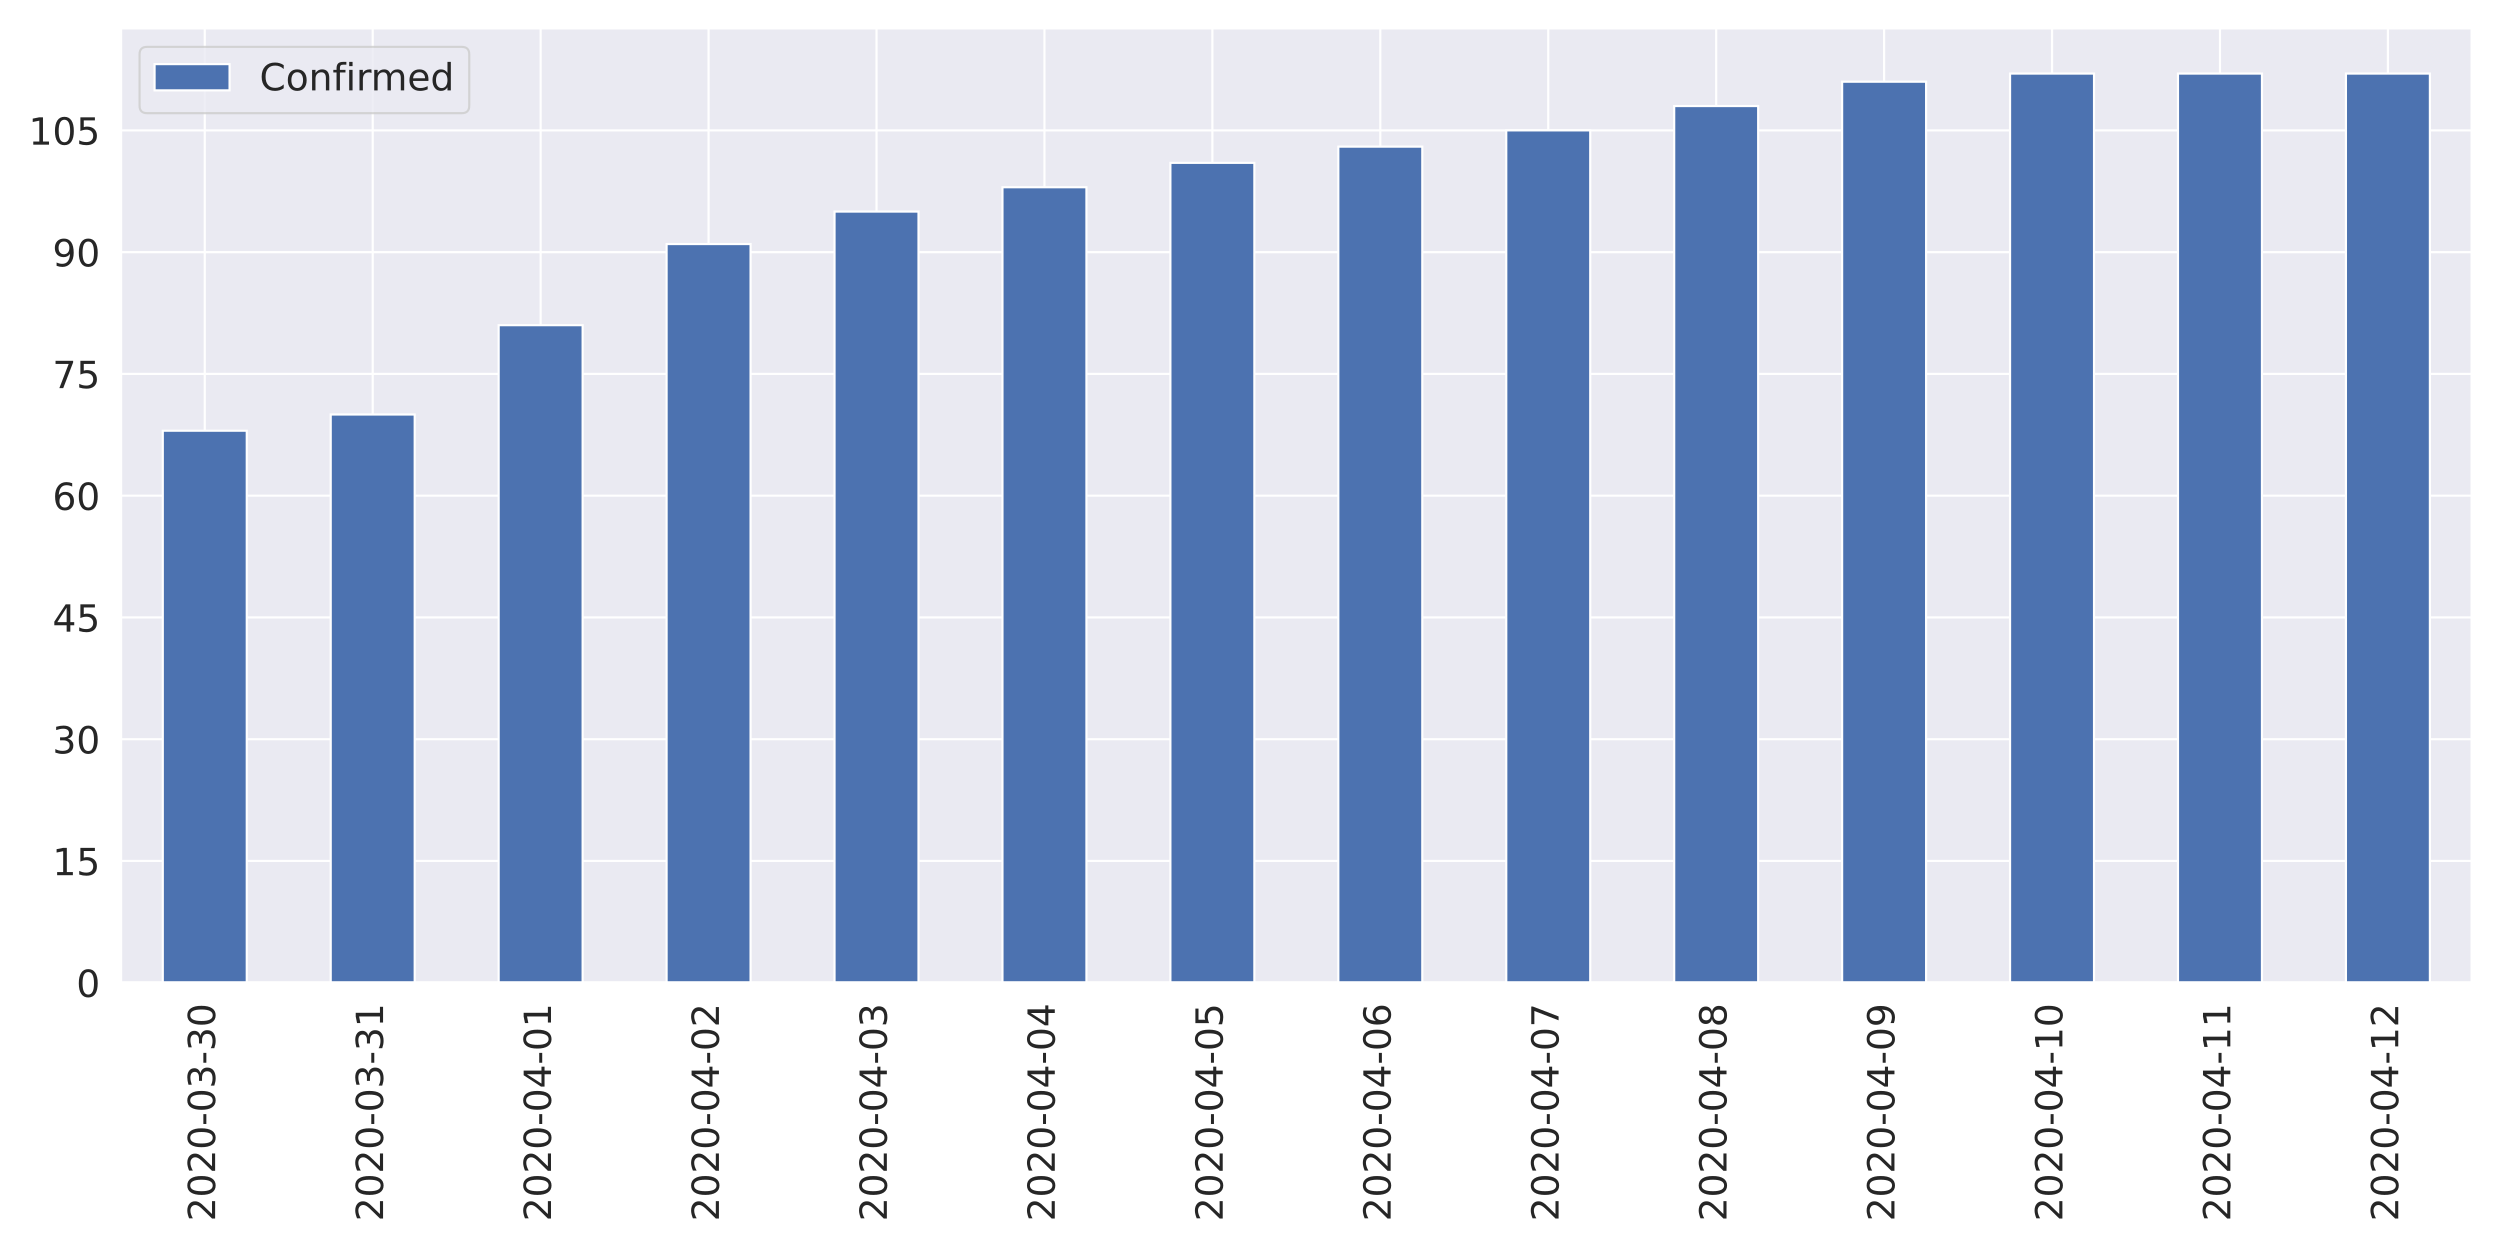
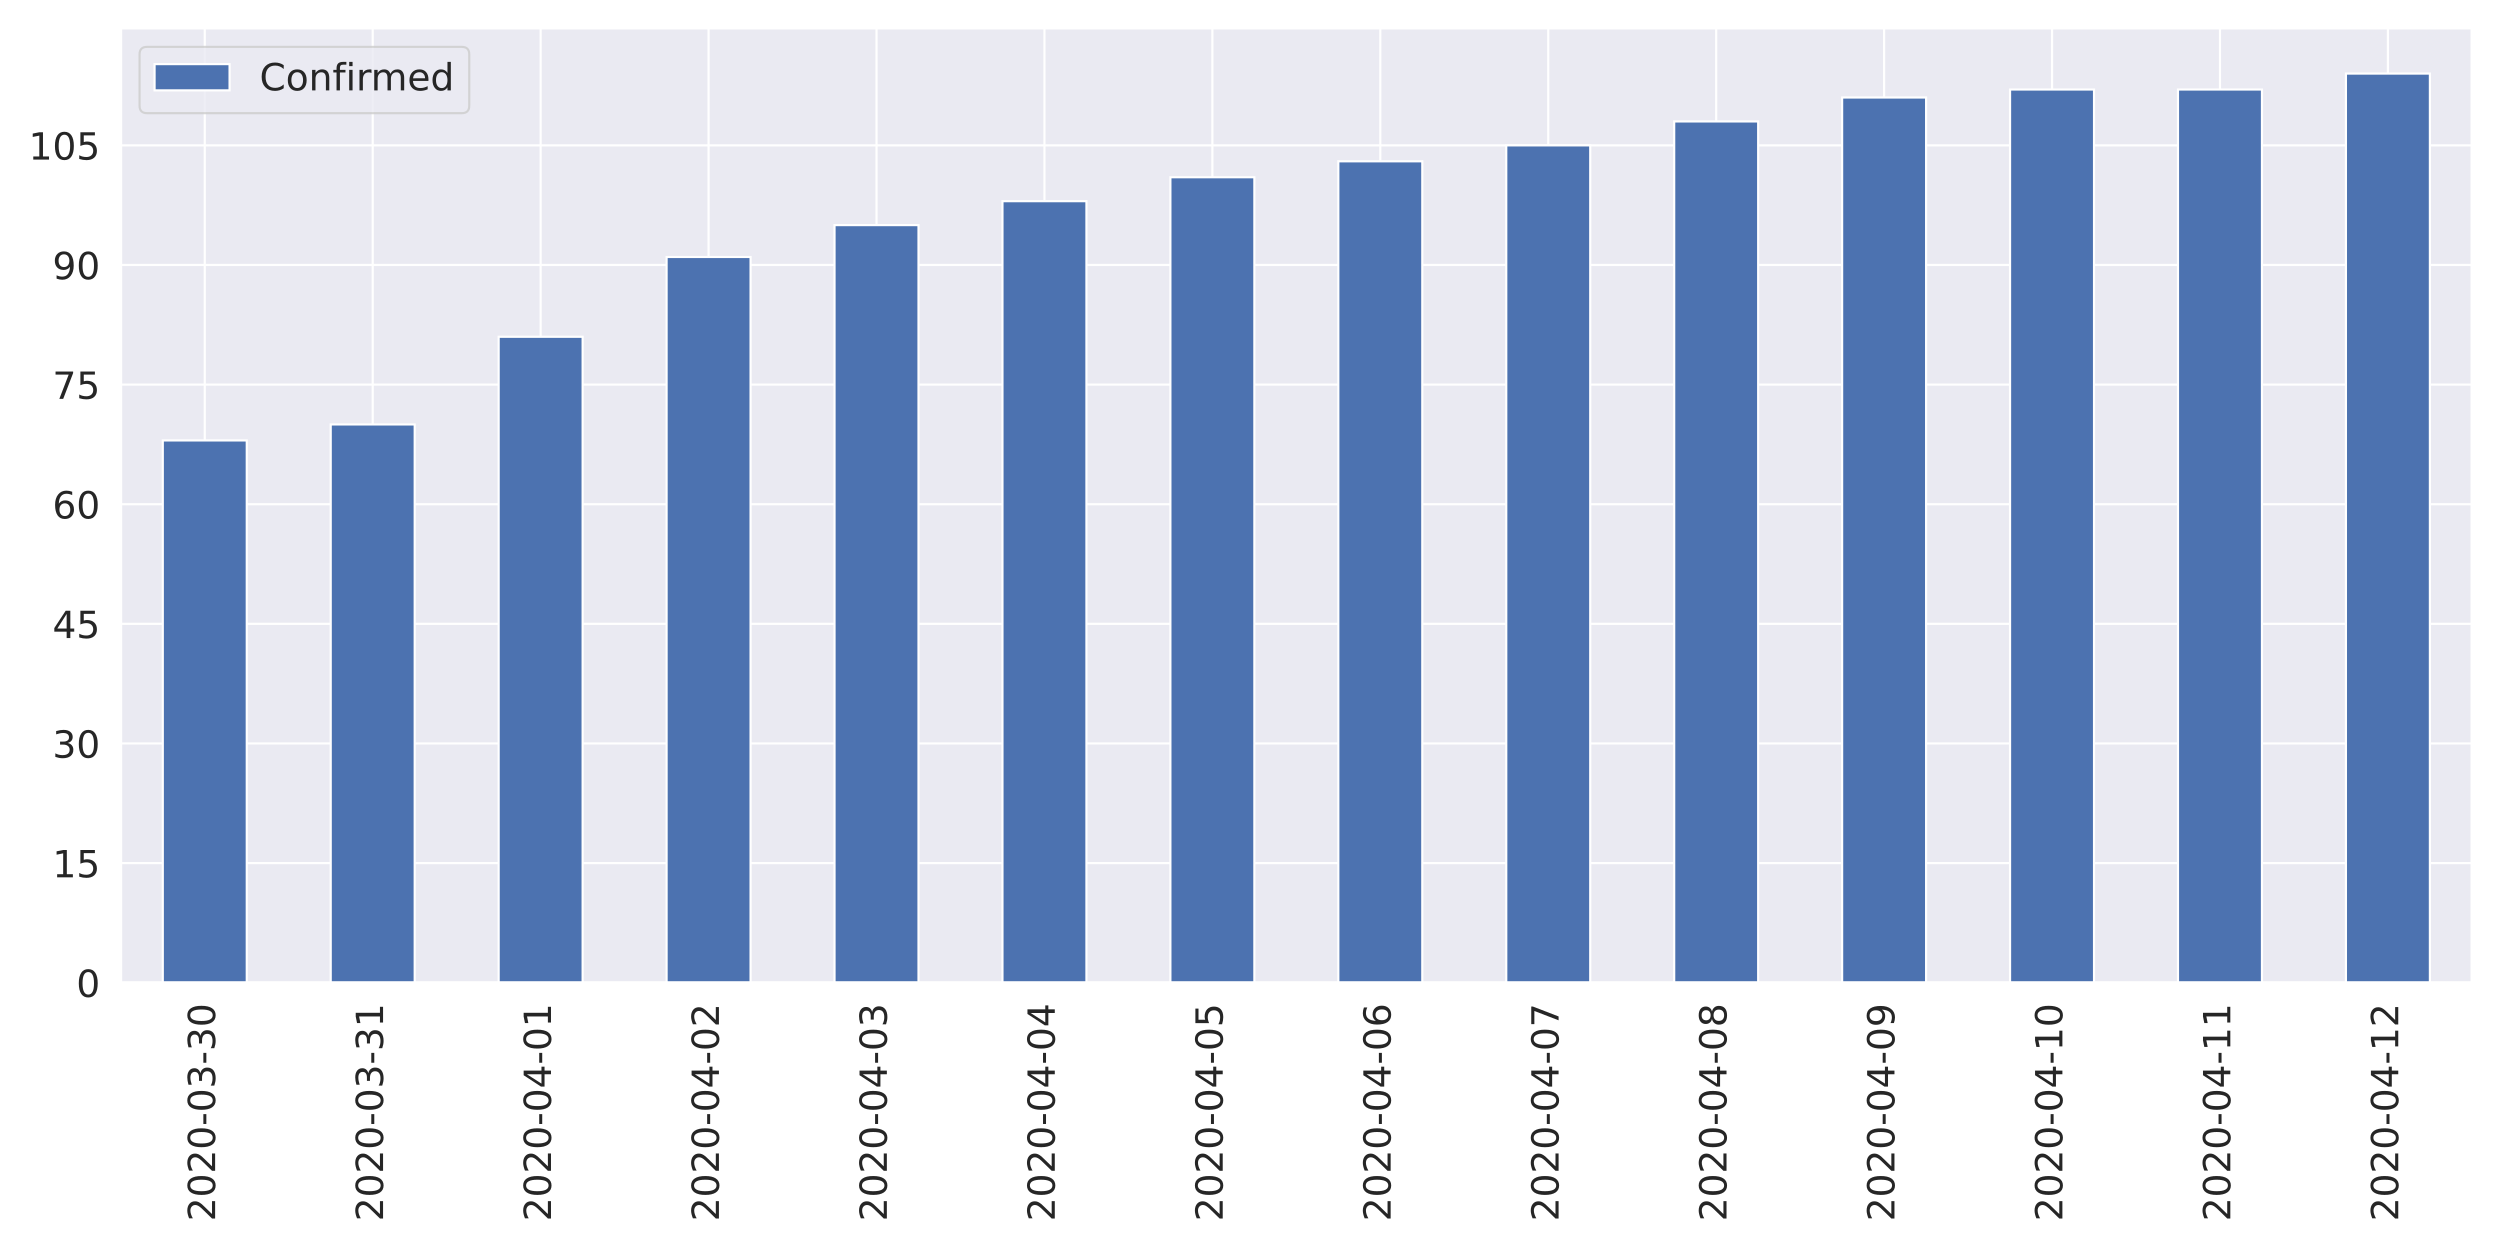
<svg xmlns="http://www.w3.org/2000/svg" xmlns:xlink="http://www.w3.org/1999/xlink" height="576pt" version="1.1" viewBox="0 0 1152 576" width="1152pt">
  <defs>
    <style type="text/css">
*{stroke-linecap:butt;stroke-linejoin:round;}
  </style>
  </defs>
  <g id="figure_1">
    <g id="patch_1">
      <path d="M 0 576  L 1152 576  L 1152 0  L 0 0  z " style="fill:#ffffff;" />
    </g>
    <g id="axes_1">
      <g id="patch_2">
        <path d="M 55.67 452.83  L 1139.04 452.83  L 1139.04 12.96  L 55.67 12.96  z " style="fill:#eaeaf2;" />
      </g>
      <g id="matplotlib.axis_1">
        <g id="xtick_1">
          <g id="line2d_1">
            <path clip-path="url(#p32ae984a57)" d="M 94.362 452.83  L 94.362 12.96  " style="fill:none;stroke:#ffffff;stroke-linecap:round;" />
          </g>
          <g id="text_1">
            <defs>
              <path d="M 19.188 8.297  L 53.609 8.297  L 53.609 0  L 7.328 0  L 7.328 8.297  Q 12.938 14.109 22.625 23.891  Q 32.328 33.688 34.812 36.531  Q 39.547 41.844 41.422 45.531  Q 43.312 49.219 43.312 52.781  Q 43.312 58.594 39.234 62.25  Q 35.156 65.922 28.609 65.922  Q 23.969 65.922 18.812 64.312  Q 13.672 62.703 7.812 59.422  L 7.812 69.391  Q 13.766 71.781 18.938 73  Q 24.125 74.219 28.422 74.219  Q 39.75 74.219 46.484 68.547  Q 53.219 62.891 53.219 53.422  Q 53.219 48.922 51.531 44.891  Q 49.859 40.875 45.406 35.406  Q 44.188 33.984 37.641 27.219  Q 31.109 20.453 19.188 8.297  z " id="DejaVuSans-50" />
              <path d="M 31.781 66.406  Q 24.172 66.406 20.328 58.906  Q 16.5 51.422 16.5 36.375  Q 16.5 21.391 20.328 13.891  Q 24.172 6.391 31.781 6.391  Q 39.453 6.391 43.281 13.891  Q 47.125 21.391 47.125 36.375  Q 47.125 51.422 43.281 58.906  Q 39.453 66.406 31.781 66.406  z M 31.781 74.219  Q 44.047 74.219 50.516 64.516  Q 56.984 54.828 56.984 36.375  Q 56.984 17.969 50.516 8.266  Q 44.047 -1.422 31.781 -1.422  Q 19.531 -1.422 13.062 8.266  Q 6.594 17.969 6.594 36.375  Q 6.594 54.828 13.062 64.516  Q 19.531 74.219 31.781 74.219  z " id="DejaVuSans-48" />
              <path d="M 4.891 31.391  L 31.203 31.391  L 31.203 23.391  L 4.891 23.391  z " id="DejaVuSans-45" />
              <path d="M 40.578 39.312  Q 47.656 37.797 51.625 33  Q 55.609 28.219 55.609 21.188  Q 55.609 10.406 48.188 4.484  Q 40.766 -1.422 27.094 -1.422  Q 22.516 -1.422 17.656 -0.516  Q 12.797 0.391 7.625 2.203  L 7.625 11.719  Q 11.719 9.328 16.594 8.109  Q 21.484 6.891 26.812 6.891  Q 36.078 6.891 40.938 10.547  Q 45.797 14.203 45.797 21.188  Q 45.797 27.641 41.281 31.266  Q 36.766 34.906 28.719 34.906  L 20.219 34.906  L 20.219 43.016  L 29.109 43.016  Q 36.375 43.016 40.234 45.922  Q 44.094 48.828 44.094 54.297  Q 44.094 59.906 40.109 62.906  Q 36.141 65.922 28.719 65.922  Q 24.656 65.922 20.016 65.031  Q 15.375 64.156 9.812 62.312  L 9.812 71.094  Q 15.438 72.656 20.344 73.438  Q 25.25 74.219 29.594 74.219  Q 40.828 74.219 47.359 69.109  Q 53.906 64.016 53.906 55.328  Q 53.906 49.266 50.438 45.094  Q 46.969 40.922 40.578 39.312  z " id="DejaVuSans-51" />
            </defs>
            <g style="fill:#262626;" transform="translate(99.12999 562.7538)rotate(-90)scale(0.1728 -0.1728)">
              <use xlink:href="#DejaVuSans-50" />
              <use x="63.623" xlink:href="#DejaVuSans-48" />
              <use x="127.246" xlink:href="#DejaVuSans-50" />
              <use x="190.869" xlink:href="#DejaVuSans-48" />
              <use x="254.492" xlink:href="#DejaVuSans-45" />
              <use x="290.576" xlink:href="#DejaVuSans-48" />
              <use x="354.199" xlink:href="#DejaVuSans-51" />
              <use x="417.822" xlink:href="#DejaVuSans-45" />
              <use x="453.906" xlink:href="#DejaVuSans-51" />
              <use x="517.529" xlink:href="#DejaVuSans-48" />
            </g>
          </g>
        </g>
        <g id="xtick_2">
          <g id="line2d_2">
            <path clip-path="url(#p32ae984a57)" d="M 171.745 452.83  L 171.745 12.96  " style="fill:none;stroke:#ffffff;stroke-linecap:round;" />
          </g>
          <g id="text_2">
            <defs>
              <path d="M 12.406 8.297  L 28.516 8.297  L 28.516 63.922  L 10.984 60.406  L 10.984 69.391  L 28.422 72.906  L 38.281 72.906  L 38.281 8.297  L 54.391 8.297  L 54.391 0  L 12.406 0  z " id="DejaVuSans-49" />
            </defs>
            <g style="fill:#262626;" transform="translate(176.5136 562.7538)rotate(-90)scale(0.1728 -0.1728)">
              <use xlink:href="#DejaVuSans-50" />
              <use x="63.623" xlink:href="#DejaVuSans-48" />
              <use x="127.246" xlink:href="#DejaVuSans-50" />
              <use x="190.869" xlink:href="#DejaVuSans-48" />
              <use x="254.492" xlink:href="#DejaVuSans-45" />
              <use x="290.576" xlink:href="#DejaVuSans-48" />
              <use x="354.199" xlink:href="#DejaVuSans-51" />
              <use x="417.822" xlink:href="#DejaVuSans-45" />
              <use x="453.906" xlink:href="#DejaVuSans-51" />
              <use x="517.529" xlink:href="#DejaVuSans-49" />
            </g>
          </g>
        </g>
        <g id="xtick_3">
          <g id="line2d_3">
            <path clip-path="url(#p32ae984a57)" d="M 249.129 452.83  L 249.129 12.96  " style="fill:none;stroke:#ffffff;stroke-linecap:round;" />
          </g>
          <g id="text_3">
            <defs>
              <path d="M 37.797 64.312  L 12.891 25.391  L 37.797 25.391  z M 35.203 72.906  L 47.609 72.906  L 47.609 25.391  L 58.016 25.391  L 58.016 17.188  L 47.609 17.188  L 47.609 0  L 37.797 0  L 37.797 17.188  L 4.891 17.188  L 4.891 26.703  z " id="DejaVuSans-52" />
            </defs>
            <g style="fill:#262626;" transform="translate(253.8971 562.7538)rotate(-90)scale(0.1728 -0.1728)">
              <use xlink:href="#DejaVuSans-50" />
              <use x="63.623" xlink:href="#DejaVuSans-48" />
              <use x="127.246" xlink:href="#DejaVuSans-50" />
              <use x="190.869" xlink:href="#DejaVuSans-48" />
              <use x="254.492" xlink:href="#DejaVuSans-45" />
              <use x="290.576" xlink:href="#DejaVuSans-48" />
              <use x="354.199" xlink:href="#DejaVuSans-52" />
              <use x="417.822" xlink:href="#DejaVuSans-45" />
              <use x="453.906" xlink:href="#DejaVuSans-48" />
              <use x="517.529" xlink:href="#DejaVuSans-49" />
            </g>
          </g>
        </g>
        <g id="xtick_4">
          <g id="line2d_4">
            <path clip-path="url(#p32ae984a57)" d="M 326.512 452.83  L 326.512 12.96  " style="fill:none;stroke:#ffffff;stroke-linecap:round;" />
          </g>
          <g id="text_4">
            <g style="fill:#262626;" transform="translate(331.2807 562.7538)rotate(-90)scale(0.1728 -0.1728)">
              <use xlink:href="#DejaVuSans-50" />
              <use x="63.623" xlink:href="#DejaVuSans-48" />
              <use x="127.246" xlink:href="#DejaVuSans-50" />
              <use x="190.869" xlink:href="#DejaVuSans-48" />
              <use x="254.492" xlink:href="#DejaVuSans-45" />
              <use x="290.576" xlink:href="#DejaVuSans-48" />
              <use x="354.199" xlink:href="#DejaVuSans-52" />
              <use x="417.822" xlink:href="#DejaVuSans-45" />
              <use x="453.906" xlink:href="#DejaVuSans-48" />
              <use x="517.529" xlink:href="#DejaVuSans-50" />
            </g>
          </g>
        </g>
        <g id="xtick_5">
          <g id="line2d_5">
            <path clip-path="url(#p32ae984a57)" d="M 403.896 452.83  L 403.896 12.96  " style="fill:none;stroke:#ffffff;stroke-linecap:round;" />
          </g>
          <g id="text_5">
            <g style="fill:#262626;" transform="translate(408.6643 562.7538)rotate(-90)scale(0.1728 -0.1728)">
              <use xlink:href="#DejaVuSans-50" />
              <use x="63.623" xlink:href="#DejaVuSans-48" />
              <use x="127.246" xlink:href="#DejaVuSans-50" />
              <use x="190.869" xlink:href="#DejaVuSans-48" />
              <use x="254.492" xlink:href="#DejaVuSans-45" />
              <use x="290.576" xlink:href="#DejaVuSans-48" />
              <use x="354.199" xlink:href="#DejaVuSans-52" />
              <use x="417.822" xlink:href="#DejaVuSans-45" />
              <use x="453.906" xlink:href="#DejaVuSans-48" />
              <use x="517.529" xlink:href="#DejaVuSans-51" />
            </g>
          </g>
        </g>
        <g id="xtick_6">
          <g id="line2d_6">
            <path clip-path="url(#p32ae984a57)" d="M 481.28 452.83  L 481.28 12.96  " style="fill:none;stroke:#ffffff;stroke-linecap:round;" />
          </g>
          <g id="text_6">
            <g style="fill:#262626;" transform="translate(486.0478 562.7538)rotate(-90)scale(0.1728 -0.1728)">
              <use xlink:href="#DejaVuSans-50" />
              <use x="63.623" xlink:href="#DejaVuSans-48" />
              <use x="127.246" xlink:href="#DejaVuSans-50" />
              <use x="190.869" xlink:href="#DejaVuSans-48" />
              <use x="254.492" xlink:href="#DejaVuSans-45" />
              <use x="290.576" xlink:href="#DejaVuSans-48" />
              <use x="354.199" xlink:href="#DejaVuSans-52" />
              <use x="417.822" xlink:href="#DejaVuSans-45" />
              <use x="453.906" xlink:href="#DejaVuSans-48" />
              <use x="517.529" xlink:href="#DejaVuSans-52" />
            </g>
          </g>
        </g>
        <g id="xtick_7">
          <g id="line2d_7">
            <path clip-path="url(#p32ae984a57)" d="M 558.663 452.83  L 558.663 12.96  " style="fill:none;stroke:#ffffff;stroke-linecap:round;" />
          </g>
          <g id="text_7">
            <defs>
              <path d="M 10.797 72.906  L 49.516 72.906  L 49.516 64.594  L 19.828 64.594  L 19.828 46.734  Q 21.969 47.469 24.109 47.828  Q 26.266 48.188 28.422 48.188  Q 40.625 48.188 47.75 41.5  Q 54.891 34.812 54.891 23.391  Q 54.891 11.625 47.562 5.094  Q 40.234 -1.422 26.906 -1.422  Q 22.312 -1.422 17.547 -0.641  Q 12.797 0.141 7.719 1.703  L 7.719 11.625  Q 12.109 9.234 16.797 8.062  Q 21.484 6.891 26.703 6.891  Q 35.156 6.891 40.078 11.328  Q 45.016 15.766 45.016 23.391  Q 45.016 31 40.078 35.438  Q 35.156 39.891 26.703 39.891  Q 22.75 39.891 18.812 39.016  Q 14.891 38.141 10.797 36.281  z " id="DejaVuSans-53" />
            </defs>
            <g style="fill:#262626;" transform="translate(563.4314 562.7538)rotate(-90)scale(0.1728 -0.1728)">
              <use xlink:href="#DejaVuSans-50" />
              <use x="63.623" xlink:href="#DejaVuSans-48" />
              <use x="127.246" xlink:href="#DejaVuSans-50" />
              <use x="190.869" xlink:href="#DejaVuSans-48" />
              <use x="254.492" xlink:href="#DejaVuSans-45" />
              <use x="290.576" xlink:href="#DejaVuSans-48" />
              <use x="354.199" xlink:href="#DejaVuSans-52" />
              <use x="417.822" xlink:href="#DejaVuSans-45" />
              <use x="453.906" xlink:href="#DejaVuSans-48" />
              <use x="517.529" xlink:href="#DejaVuSans-53" />
            </g>
          </g>
        </g>
        <g id="xtick_8">
          <g id="line2d_8">
            <path clip-path="url(#p32ae984a57)" d="M 636.047 452.83  L 636.047 12.96  " style="fill:none;stroke:#ffffff;stroke-linecap:round;" />
          </g>
          <g id="text_8">
            <defs>
              <path d="M 33.016 40.375  Q 26.375 40.375 22.484 35.828  Q 18.609 31.297 18.609 23.391  Q 18.609 15.531 22.484 10.953  Q 26.375 6.391 33.016 6.391  Q 39.656 6.391 43.531 10.953  Q 47.406 15.531 47.406 23.391  Q 47.406 31.297 43.531 35.828  Q 39.656 40.375 33.016 40.375  z M 52.594 71.297  L 52.594 62.312  Q 48.875 64.062 45.094 64.984  Q 41.312 65.922 37.594 65.922  Q 27.828 65.922 22.672 59.328  Q 17.531 52.734 16.797 39.406  Q 19.672 43.656 24.016 45.922  Q 28.375 48.188 33.594 48.188  Q 44.578 48.188 50.953 41.516  Q 57.328 34.859 57.328 23.391  Q 57.328 12.156 50.688 5.359  Q 44.047 -1.422 33.016 -1.422  Q 20.359 -1.422 13.672 8.266  Q 6.984 17.969 6.984 36.375  Q 6.984 53.656 15.188 63.938  Q 23.391 74.219 37.203 74.219  Q 40.922 74.219 44.703 73.484  Q 48.484 72.75 52.594 71.297  z " id="DejaVuSans-54" />
            </defs>
            <g style="fill:#262626;" transform="translate(640.815 562.7538)rotate(-90)scale(0.1728 -0.1728)">
              <use xlink:href="#DejaVuSans-50" />
              <use x="63.623" xlink:href="#DejaVuSans-48" />
              <use x="127.246" xlink:href="#DejaVuSans-50" />
              <use x="190.869" xlink:href="#DejaVuSans-48" />
              <use x="254.492" xlink:href="#DejaVuSans-45" />
              <use x="290.576" xlink:href="#DejaVuSans-48" />
              <use x="354.199" xlink:href="#DejaVuSans-52" />
              <use x="417.822" xlink:href="#DejaVuSans-45" />
              <use x="453.906" xlink:href="#DejaVuSans-48" />
              <use x="517.529" xlink:href="#DejaVuSans-54" />
            </g>
          </g>
        </g>
        <g id="xtick_9">
          <g id="line2d_9">
            <path clip-path="url(#p32ae984a57)" d="M 713.43 452.83  L 713.43 12.96  " style="fill:none;stroke:#ffffff;stroke-linecap:round;" />
          </g>
          <g id="text_9">
            <defs>
              <path d="M 8.203 72.906  L 55.078 72.906  L 55.078 68.703  L 28.609 0  L 18.312 0  L 43.219 64.594  L 8.203 64.594  z " id="DejaVuSans-55" />
            </defs>
            <g style="fill:#262626;" transform="translate(718.1986 562.7538)rotate(-90)scale(0.1728 -0.1728)">
              <use xlink:href="#DejaVuSans-50" />
              <use x="63.623" xlink:href="#DejaVuSans-48" />
              <use x="127.246" xlink:href="#DejaVuSans-50" />
              <use x="190.869" xlink:href="#DejaVuSans-48" />
              <use x="254.492" xlink:href="#DejaVuSans-45" />
              <use x="290.576" xlink:href="#DejaVuSans-48" />
              <use x="354.199" xlink:href="#DejaVuSans-52" />
              <use x="417.822" xlink:href="#DejaVuSans-45" />
              <use x="453.906" xlink:href="#DejaVuSans-48" />
              <use x="517.529" xlink:href="#DejaVuSans-55" />
            </g>
          </g>
        </g>
        <g id="xtick_10">
          <g id="line2d_10">
            <path clip-path="url(#p32ae984a57)" d="M 790.814 452.83  L 790.814 12.96  " style="fill:none;stroke:#ffffff;stroke-linecap:round;" />
          </g>
          <g id="text_10">
            <defs>
              <path d="M 31.781 34.625  Q 24.75 34.625 20.719 30.859  Q 16.703 27.094 16.703 20.516  Q 16.703 13.922 20.719 10.156  Q 24.75 6.391 31.781 6.391  Q 38.812 6.391 42.859 10.172  Q 46.922 13.969 46.922 20.516  Q 46.922 27.094 42.891 30.859  Q 38.875 34.625 31.781 34.625  z M 21.922 38.812  Q 15.578 40.375 12.031 44.719  Q 8.5 49.078 8.5 55.328  Q 8.5 64.062 14.719 69.141  Q 20.953 74.219 31.781 74.219  Q 42.672 74.219 48.875 69.141  Q 55.078 64.062 55.078 55.328  Q 55.078 49.078 51.531 44.719  Q 48 40.375 41.703 38.812  Q 48.828 37.156 52.797 32.312  Q 56.781 27.484 56.781 20.516  Q 56.781 9.906 50.312 4.234  Q 43.844 -1.422 31.781 -1.422  Q 19.734 -1.422 13.25 4.234  Q 6.781 9.906 6.781 20.516  Q 6.781 27.484 10.781 32.312  Q 14.797 37.156 21.922 38.812  z M 18.312 54.391  Q 18.312 48.734 21.844 45.562  Q 25.391 42.391 31.781 42.391  Q 38.141 42.391 41.719 45.562  Q 45.312 48.734 45.312 54.391  Q 45.312 60.062 41.719 63.234  Q 38.141 66.406 31.781 66.406  Q 25.391 66.406 21.844 63.234  Q 18.312 60.062 18.312 54.391  z " id="DejaVuSans-56" />
            </defs>
            <g style="fill:#262626;" transform="translate(795.5821 562.7538)rotate(-90)scale(0.1728 -0.1728)">
              <use xlink:href="#DejaVuSans-50" />
              <use x="63.623" xlink:href="#DejaVuSans-48" />
              <use x="127.246" xlink:href="#DejaVuSans-50" />
              <use x="190.869" xlink:href="#DejaVuSans-48" />
              <use x="254.492" xlink:href="#DejaVuSans-45" />
              <use x="290.576" xlink:href="#DejaVuSans-48" />
              <use x="354.199" xlink:href="#DejaVuSans-52" />
              <use x="417.822" xlink:href="#DejaVuSans-45" />
              <use x="453.906" xlink:href="#DejaVuSans-48" />
              <use x="517.529" xlink:href="#DejaVuSans-56" />
            </g>
          </g>
        </g>
        <g id="xtick_11">
          <g id="line2d_11">
            <path clip-path="url(#p32ae984a57)" d="M 868.197 452.83  L 868.197 12.96  " style="fill:none;stroke:#ffffff;stroke-linecap:round;" />
          </g>
          <g id="text_11">
            <defs>
              <path d="M 10.984 1.516  L 10.984 10.5  Q 14.703 8.734 18.5 7.812  Q 22.312 6.891 25.984 6.891  Q 35.75 6.891 40.891 13.453  Q 46.047 20.016 46.781 33.406  Q 43.953 29.203 39.594 26.953  Q 35.25 24.703 29.984 24.703  Q 19.047 24.703 12.672 31.312  Q 6.297 37.938 6.297 49.422  Q 6.297 60.641 12.938 67.422  Q 19.578 74.219 30.609 74.219  Q 43.266 74.219 49.922 64.516  Q 56.594 54.828 56.594 36.375  Q 56.594 19.141 48.406 8.859  Q 40.234 -1.422 26.422 -1.422  Q 22.703 -1.422 18.891 -0.688  Q 15.094 0.047 10.984 1.516  z M 30.609 32.422  Q 37.25 32.422 41.125 36.953  Q 45.016 41.5 45.016 49.422  Q 45.016 57.281 41.125 61.844  Q 37.25 66.406 30.609 66.406  Q 23.969 66.406 20.094 61.844  Q 16.219 57.281 16.219 49.422  Q 16.219 41.5 20.094 36.953  Q 23.969 32.422 30.609 32.422  z " id="DejaVuSans-57" />
            </defs>
            <g style="fill:#262626;" transform="translate(872.9657 562.7538)rotate(-90)scale(0.1728 -0.1728)">
              <use xlink:href="#DejaVuSans-50" />
              <use x="63.623" xlink:href="#DejaVuSans-48" />
              <use x="127.246" xlink:href="#DejaVuSans-50" />
              <use x="190.869" xlink:href="#DejaVuSans-48" />
              <use x="254.492" xlink:href="#DejaVuSans-45" />
              <use x="290.576" xlink:href="#DejaVuSans-48" />
              <use x="354.199" xlink:href="#DejaVuSans-52" />
              <use x="417.822" xlink:href="#DejaVuSans-45" />
              <use x="453.906" xlink:href="#DejaVuSans-48" />
              <use x="517.529" xlink:href="#DejaVuSans-57" />
            </g>
          </g>
        </g>
        <g id="xtick_12">
          <g id="line2d_12">
            <path clip-path="url(#p32ae984a57)" d="M 945.581 452.83  L 945.581 12.96  " style="fill:none;stroke:#ffffff;stroke-linecap:round;" />
          </g>
          <g id="text_12">
            <g style="fill:#262626;" transform="translate(950.3493 562.7538)rotate(-90)scale(0.1728 -0.1728)">
              <use xlink:href="#DejaVuSans-50" />
              <use x="63.623" xlink:href="#DejaVuSans-48" />
              <use x="127.246" xlink:href="#DejaVuSans-50" />
              <use x="190.869" xlink:href="#DejaVuSans-48" />
              <use x="254.492" xlink:href="#DejaVuSans-45" />
              <use x="290.576" xlink:href="#DejaVuSans-48" />
              <use x="354.199" xlink:href="#DejaVuSans-52" />
              <use x="417.822" xlink:href="#DejaVuSans-45" />
              <use x="453.906" xlink:href="#DejaVuSans-49" />
              <use x="517.529" xlink:href="#DejaVuSans-48" />
            </g>
          </g>
        </g>
        <g id="xtick_13">
          <g id="line2d_13">
            <path clip-path="url(#p32ae984a57)" d="M 1022.965 452.83  L 1022.965 12.96  " style="fill:none;stroke:#ffffff;stroke-linecap:round;" />
          </g>
          <g id="text_13">
            <g style="fill:#262626;" transform="translate(1027.733 562.7538)rotate(-90)scale(0.1728 -0.1728)">
              <use xlink:href="#DejaVuSans-50" />
              <use x="63.623" xlink:href="#DejaVuSans-48" />
              <use x="127.246" xlink:href="#DejaVuSans-50" />
              <use x="190.869" xlink:href="#DejaVuSans-48" />
              <use x="254.492" xlink:href="#DejaVuSans-45" />
              <use x="290.576" xlink:href="#DejaVuSans-48" />
              <use x="354.199" xlink:href="#DejaVuSans-52" />
              <use x="417.822" xlink:href="#DejaVuSans-45" />
              <use x="453.906" xlink:href="#DejaVuSans-49" />
              <use x="517.529" xlink:href="#DejaVuSans-49" />
            </g>
          </g>
        </g>
        <g id="xtick_14">
          <g id="line2d_14">
            <path clip-path="url(#p32ae984a57)" d="M 1100.348 452.83  L 1100.348 12.96  " style="fill:none;stroke:#ffffff;stroke-linecap:round;" />
          </g>
          <g id="text_14">
            <g style="fill:#262626;" transform="translate(1105.116 562.7538)rotate(-90)scale(0.1728 -0.1728)">
              <use xlink:href="#DejaVuSans-50" />
              <use x="63.623" xlink:href="#DejaVuSans-48" />
              <use x="127.246" xlink:href="#DejaVuSans-50" />
              <use x="190.869" xlink:href="#DejaVuSans-48" />
              <use x="254.492" xlink:href="#DejaVuSans-45" />
              <use x="290.576" xlink:href="#DejaVuSans-48" />
              <use x="354.199" xlink:href="#DejaVuSans-52" />
              <use x="417.822" xlink:href="#DejaVuSans-45" />
              <use x="453.906" xlink:href="#DejaVuSans-49" />
              <use x="517.529" xlink:href="#DejaVuSans-50" />
            </g>
          </g>
        </g>
      </g>
      <g id="matplotlib.axis_2">
        <g id="ytick_1">
          <g id="line2d_15">
            <path clip-path="url(#p32ae984a57)" d="M 55.67 452.83  L 1139.04 452.83  " style="fill:none;stroke:#ffffff;stroke-linecap:round;" />
          </g>
          <g id="text_15">
            <g style="fill:#262626;" transform="translate(35.1756 459.3951)scale(0.1728 -0.1728)">
              <use xlink:href="#DejaVuSans-48" />
            </g>
          </g>
        </g>
        <g id="ytick_2">
          <g id="line2d_16">
-             <path clip-path="url(#p32ae984a57)" d="M 55.67 396.724  L 1139.04 396.724  " style="fill:none;stroke:#ffffff;stroke-linecap:round;" />
+             <path clip-path="url(#p32ae984a57)" d="M 55.67 397.708  L 1139.04 397.708  " style="fill:none;stroke:#ffffff;stroke-linecap:round;" />
          </g>
          <g id="text_16">
-             <g style="fill:#262626;" transform="translate(24.1812 403.2892)scale(0.1728 -0.1728)">
+             <g style="fill:#262626;" transform="translate(24.1812 404.2735)scale(0.1728 -0.1728)">
              <use xlink:href="#DejaVuSans-49" />
              <use x="63.623" xlink:href="#DejaVuSans-53" />
            </g>
          </g>
        </g>
        <g id="ytick_3">
          <g id="line2d_17">
-             <path clip-path="url(#p32ae984a57)" d="M 55.67 340.618  L 1139.04 340.618  " style="fill:none;stroke:#ffffff;stroke-linecap:round;" />
+             <path clip-path="url(#p32ae984a57)" d="M 55.67 342.587  L 1139.04 342.587  " style="fill:none;stroke:#ffffff;stroke-linecap:round;" />
          </g>
          <g id="text_17">
-             <g style="fill:#262626;" transform="translate(24.1812 347.1833)scale(0.1728 -0.1728)">
+             <g style="fill:#262626;" transform="translate(24.1812 349.1519)scale(0.1728 -0.1728)">
              <use xlink:href="#DejaVuSans-51" />
              <use x="63.623" xlink:href="#DejaVuSans-48" />
            </g>
          </g>
        </g>
        <g id="ytick_4">
          <g id="line2d_18">
-             <path clip-path="url(#p32ae984a57)" d="M 55.67 284.512  L 1139.04 284.512  " style="fill:none;stroke:#ffffff;stroke-linecap:round;" />
+             <path clip-path="url(#p32ae984a57)" d="M 55.67 287.465  L 1139.04 287.465  " style="fill:none;stroke:#ffffff;stroke-linecap:round;" />
          </g>
          <g id="text_18">
-             <g style="fill:#262626;" transform="translate(24.1812 291.0774)scale(0.1728 -0.1728)">
+             <g style="fill:#262626;" transform="translate(24.1812 294.0304)scale(0.1728 -0.1728)">
              <use xlink:href="#DejaVuSans-52" />
              <use x="63.623" xlink:href="#DejaVuSans-53" />
            </g>
          </g>
        </g>
        <g id="ytick_5">
          <g id="line2d_19">
-             <path clip-path="url(#p32ae984a57)" d="M 55.67 228.407  L 1139.04 228.407  " style="fill:none;stroke:#ffffff;stroke-linecap:round;" />
+             <path clip-path="url(#p32ae984a57)" d="M 55.67 232.344  L 1139.04 232.344  " style="fill:none;stroke:#ffffff;stroke-linecap:round;" />
          </g>
          <g id="text_19">
-             <g style="fill:#262626;" transform="translate(24.1812 234.9716)scale(0.1728 -0.1728)">
+             <g style="fill:#262626;" transform="translate(24.1812 238.9088)scale(0.1728 -0.1728)">
              <use xlink:href="#DejaVuSans-54" />
              <use x="63.623" xlink:href="#DejaVuSans-48" />
            </g>
          </g>
        </g>
        <g id="ytick_6">
          <g id="line2d_20">
-             <path clip-path="url(#p32ae984a57)" d="M 55.67 172.301  L 1139.04 172.301  " style="fill:none;stroke:#ffffff;stroke-linecap:round;" />
+             <path clip-path="url(#p32ae984a57)" d="M 55.67 177.222  L 1139.04 177.222  " style="fill:none;stroke:#ffffff;stroke-linecap:round;" />
          </g>
          <g id="text_20">
-             <g style="fill:#262626;" transform="translate(24.1812 178.8657)scale(0.1728 -0.1728)">
+             <g style="fill:#262626;" transform="translate(24.1812 183.7873)scale(0.1728 -0.1728)">
              <use xlink:href="#DejaVuSans-55" />
              <use x="63.623" xlink:href="#DejaVuSans-53" />
            </g>
          </g>
        </g>
        <g id="ytick_7">
          <g id="line2d_21">
-             <path clip-path="url(#p32ae984a57)" d="M 55.67 116.195  L 1139.04 116.195  " style="fill:none;stroke:#ffffff;stroke-linecap:round;" />
+             <path clip-path="url(#p32ae984a57)" d="M 55.67 122.101  L 1139.04 122.101  " style="fill:none;stroke:#ffffff;stroke-linecap:round;" />
          </g>
          <g id="text_21">
-             <g style="fill:#262626;" transform="translate(24.1812 122.7598)scale(0.1728 -0.1728)">
+             <g style="fill:#262626;" transform="translate(24.1812 128.6657)scale(0.1728 -0.1728)">
              <use xlink:href="#DejaVuSans-57" />
              <use x="63.623" xlink:href="#DejaVuSans-48" />
            </g>
          </g>
        </g>
        <g id="ytick_8">
          <g id="line2d_22">
-             <path clip-path="url(#p32ae984a57)" d="M 55.67 60.089  L 1139.04 60.089  " style="fill:none;stroke:#ffffff;stroke-linecap:round;" />
+             <path clip-path="url(#p32ae984a57)" d="M 55.67 66.979  L 1139.04 66.979  " style="fill:none;stroke:#ffffff;stroke-linecap:round;" />
          </g>
          <g id="text_22">
-             <g style="fill:#262626;" transform="translate(13.1868 66.65398)scale(0.1728 -0.1728)">
+             <g style="fill:#262626;" transform="translate(13.1868 73.54417)scale(0.1728 -0.1728)">
              <use xlink:href="#DejaVuSans-49" />
              <use x="63.623" xlink:href="#DejaVuSans-48" />
              <use x="127.246" xlink:href="#DejaVuSans-53" />
            </g>
          </g>
        </g>
      </g>
      <g id="patch_3">
-         <path clip-path="url(#p32ae984a57)" d="M 75.016 452.83  L 113.708 452.83  L 113.708 198.483  L 75.016 198.483  z " style="fill:#4c72b0;stroke:#ffffff;stroke-linejoin:miter;" />
+         <path clip-path="url(#p32ae984a57)" d="M 75.016 452.83  L 113.708 452.83  L 113.708 202.946  L 75.016 202.946  z " style="fill:#4c72b0;stroke:#ffffff;stroke-linejoin:miter;" />
      </g>
      <g id="patch_4">
-         <path clip-path="url(#p32ae984a57)" d="M 152.399 452.83  L 191.091 452.83  L 191.091 191.003  L 152.399 191.003  z " style="fill:#4c72b0;stroke:#ffffff;stroke-linejoin:miter;" />
+         <path clip-path="url(#p32ae984a57)" d="M 152.399 452.83  L 191.091 452.83  L 191.091 195.596  L 152.399 195.596  z " style="fill:#4c72b0;stroke:#ffffff;stroke-linejoin:miter;" />
      </g>
      <g id="patch_5">
-         <path clip-path="url(#p32ae984a57)" d="M 229.783 452.83  L 268.475 452.83  L 268.475 149.858  L 229.783 149.858  z " style="fill:#4c72b0;stroke:#ffffff;stroke-linejoin:miter;" />
+         <path clip-path="url(#p32ae984a57)" d="M 229.783 452.83  L 268.475 452.83  L 268.475 155.174  L 229.783 155.174  z " style="fill:#4c72b0;stroke:#ffffff;stroke-linejoin:miter;" />
      </g>
      <g id="patch_6">
-         <path clip-path="url(#p32ae984a57)" d="M 307.167 452.83  L 345.858 452.83  L 345.858 112.454  L 307.167 112.454  z " style="fill:#4c72b0;stroke:#ffffff;stroke-linejoin:miter;" />
+         <path clip-path="url(#p32ae984a57)" d="M 307.167 452.83  L 345.858 452.83  L 345.858 118.426  L 307.167 118.426  z " style="fill:#4c72b0;stroke:#ffffff;stroke-linejoin:miter;" />
      </g>
      <g id="patch_7">
-         <path clip-path="url(#p32ae984a57)" d="M 384.55 452.83  L 423.242 452.83  L 423.242 97.493  L 384.55 97.493  z " style="fill:#4c72b0;stroke:#ffffff;stroke-linejoin:miter;" />
+         <path clip-path="url(#p32ae984a57)" d="M 384.55 452.83  L 423.242 452.83  L 423.242 103.727  L 384.55 103.727  z " style="fill:#4c72b0;stroke:#ffffff;stroke-linejoin:miter;" />
      </g>
      <g id="patch_8">
-         <path clip-path="url(#p32ae984a57)" d="M 461.934 452.83  L 500.626 452.83  L 500.626 86.272  L 461.934 86.272  z " style="fill:#4c72b0;stroke:#ffffff;stroke-linejoin:miter;" />
+         <path clip-path="url(#p32ae984a57)" d="M 461.934 452.83  L 500.626 452.83  L 500.626 92.703  L 461.934 92.703  z " style="fill:#4c72b0;stroke:#ffffff;stroke-linejoin:miter;" />
      </g>
      <g id="patch_9">
-         <path clip-path="url(#p32ae984a57)" d="M 539.317 452.83  L 578.009 452.83  L 578.009 75.05  L 539.317 75.05  z " style="fill:#4c72b0;stroke:#ffffff;stroke-linejoin:miter;" />
+         <path clip-path="url(#p32ae984a57)" d="M 539.317 452.83  L 578.009 452.83  L 578.009 81.678  L 539.317 81.678  z " style="fill:#4c72b0;stroke:#ffffff;stroke-linejoin:miter;" />
      </g>
      <g id="patch_10">
-         <path clip-path="url(#p32ae984a57)" d="M 616.701 452.83  L 655.393 452.83  L 655.393 67.57  L 616.701 67.57  z " style="fill:#4c72b0;stroke:#ffffff;stroke-linejoin:miter;" />
+         <path clip-path="url(#p32ae984a57)" d="M 616.701 452.83  L 655.393 452.83  L 655.393 74.329  L 616.701 74.329  z " style="fill:#4c72b0;stroke:#ffffff;stroke-linejoin:miter;" />
      </g>
      <g id="patch_11">
-         <path clip-path="url(#p32ae984a57)" d="M 694.084 452.83  L 732.776 452.83  L 732.776 60.089  L 694.084 60.089  z " style="fill:#4c72b0;stroke:#ffffff;stroke-linejoin:miter;" />
+         <path clip-path="url(#p32ae984a57)" d="M 694.084 452.83  L 732.776 452.83  L 732.776 66.979  L 694.084 66.979  z " style="fill:#4c72b0;stroke:#ffffff;stroke-linejoin:miter;" />
      </g>
      <g id="patch_12">
-         <path clip-path="url(#p32ae984a57)" d="M 771.468 452.83  L 810.16 452.83  L 810.16 48.868  L 771.468 48.868  z " style="fill:#4c72b0;stroke:#ffffff;stroke-linejoin:miter;" />
+         <path clip-path="url(#p32ae984a57)" d="M 771.468 452.83  L 810.16 452.83  L 810.16 55.955  L 771.468 55.955  z " style="fill:#4c72b0;stroke:#ffffff;stroke-linejoin:miter;" />
      </g>
      <g id="patch_13">
-         <path clip-path="url(#p32ae984a57)" d="M 848.852 452.83  L 887.543 452.83  L 887.543 37.647  L 848.852 37.647  z " style="fill:#4c72b0;stroke:#ffffff;stroke-linejoin:miter;" />
+         <path clip-path="url(#p32ae984a57)" d="M 848.852 452.83  L 887.543 452.83  L 887.543 44.931  L 848.852 44.931  z " style="fill:#4c72b0;stroke:#ffffff;stroke-linejoin:miter;" />
      </g>
      <g id="patch_14">
-         <path clip-path="url(#p32ae984a57)" d="M 926.235 452.83  L 964.927 452.83  L 964.927 33.906  L 926.235 33.906  z " style="fill:#4c72b0;stroke:#ffffff;stroke-linejoin:miter;" />
+         <path clip-path="url(#p32ae984a57)" d="M 926.235 452.83  L 964.927 452.83  L 964.927 41.256  L 926.235 41.256  z " style="fill:#4c72b0;stroke:#ffffff;stroke-linejoin:miter;" />
      </g>
      <g id="patch_15">
-         <path clip-path="url(#p32ae984a57)" d="M 1003.619 452.83  L 1042.311 452.83  L 1042.311 33.906  L 1003.619 33.906  z " style="fill:#4c72b0;stroke:#ffffff;stroke-linejoin:miter;" />
+         <path clip-path="url(#p32ae984a57)" d="M 1003.619 452.83  L 1042.311 452.83  L 1042.311 41.256  L 1003.619 41.256  z " style="fill:#4c72b0;stroke:#ffffff;stroke-linejoin:miter;" />
      </g>
      <g id="patch_16">
        <path clip-path="url(#p32ae984a57)" d="M 1081.002 452.83  L 1119.694 452.83  L 1119.694 33.906  L 1081.002 33.906  z " style="fill:#4c72b0;stroke:#ffffff;stroke-linejoin:miter;" />
      </g>
      <g id="patch_17">
        <path d="M 55.67 452.83  L 55.67 12.96  " style="fill:none;stroke:#ffffff;stroke-linecap:square;stroke-linejoin:miter;stroke-width:1.25;" />
      </g>
      <g id="patch_18">
        <path d="M 1139.04 452.83  L 1139.04 12.96  " style="fill:none;stroke:#ffffff;stroke-linecap:square;stroke-linejoin:miter;stroke-width:1.25;" />
      </g>
      <g id="patch_19">
        <path d="M 55.67 452.83  L 1139.04 452.83  " style="fill:none;stroke:#ffffff;stroke-linecap:square;stroke-linejoin:miter;stroke-width:1.25;" />
      </g>
      <g id="patch_20">
        <path d="M 55.67 12.96  L 1139.04 12.96  " style="fill:none;stroke:#ffffff;stroke-linecap:square;stroke-linejoin:miter;stroke-width:1.25;" />
      </g>
      <g id="legend_1">
        <g id="patch_21">
          <path d="M 67.766 52.148  L 212.772 52.148  Q 216.228 52.148 216.228 48.692  L 216.228 25.056  Q 216.228 21.6 212.772 21.6  L 67.766 21.6  Q 64.31 21.6 64.31 25.056  L 64.31 48.692  Q 64.31 52.148 67.766 52.148  z " style="fill:#eaeaf2;opacity:0.8;stroke:#cccccc;stroke-linejoin:miter;" />
        </g>
        <g id="patch_22">
          <path d="M 71.222 41.642  L 105.782 41.642  L 105.782 29.546  L 71.222 29.546  z " style="fill:#4c72b0;stroke:#ffffff;stroke-linejoin:miter;" />
        </g>
        <g id="text_23">
          <defs>
            <path d="M 64.406 67.281  L 64.406 56.891  Q 59.422 61.531 53.781 63.812  Q 48.141 66.109 41.797 66.109  Q 29.297 66.109 22.656 58.469  Q 16.016 50.828 16.016 36.375  Q 16.016 21.969 22.656 14.328  Q 29.297 6.688 41.797 6.688  Q 48.141 6.688 53.781 8.984  Q 59.422 11.281 64.406 15.922  L 64.406 5.609  Q 59.234 2.094 53.438 0.328  Q 47.656 -1.422 41.219 -1.422  Q 24.656 -1.422 15.125 8.703  Q 5.609 18.844 5.609 36.375  Q 5.609 53.953 15.125 64.078  Q 24.656 74.219 41.219 74.219  Q 47.75 74.219 53.531 72.484  Q 59.328 70.75 64.406 67.281  z " id="DejaVuSans-67" />
            <path d="M 30.609 48.391  Q 23.391 48.391 19.188 42.75  Q 14.984 37.109 14.984 27.297  Q 14.984 17.484 19.156 11.844  Q 23.344 6.203 30.609 6.203  Q 37.797 6.203 41.984 11.859  Q 46.188 17.531 46.188 27.297  Q 46.188 37.016 41.984 42.703  Q 37.797 48.391 30.609 48.391  z M 30.609 56  Q 42.328 56 49.016 48.375  Q 55.719 40.766 55.719 27.297  Q 55.719 13.875 49.016 6.219  Q 42.328 -1.422 30.609 -1.422  Q 18.844 -1.422 12.172 6.219  Q 5.516 13.875 5.516 27.297  Q 5.516 40.766 12.172 48.375  Q 18.844 56 30.609 56  z " id="DejaVuSans-111" />
            <path d="M 54.891 33.016  L 54.891 0  L 45.906 0  L 45.906 32.719  Q 45.906 40.484 42.875 44.328  Q 39.844 48.188 33.797 48.188  Q 26.516 48.188 22.312 43.547  Q 18.109 38.922 18.109 30.906  L 18.109 0  L 9.078 0  L 9.078 54.688  L 18.109 54.688  L 18.109 46.188  Q 21.344 51.125 25.703 53.562  Q 30.078 56 35.797 56  Q 45.219 56 50.047 50.172  Q 54.891 44.344 54.891 33.016  z " id="DejaVuSans-110" />
            <path d="M 37.109 75.984  L 37.109 68.5  L 28.516 68.5  Q 23.688 68.5 21.797 66.547  Q 19.922 64.594 19.922 59.516  L 19.922 54.688  L 34.719 54.688  L 34.719 47.703  L 19.922 47.703  L 19.922 0  L 10.891 0  L 10.891 47.703  L 2.297 47.703  L 2.297 54.688  L 10.891 54.688  L 10.891 58.5  Q 10.891 67.625 15.141 71.797  Q 19.391 75.984 28.609 75.984  z " id="DejaVuSans-102" />
            <path d="M 9.422 54.688  L 18.406 54.688  L 18.406 0  L 9.422 0  z M 9.422 75.984  L 18.406 75.984  L 18.406 64.594  L 9.422 64.594  z " id="DejaVuSans-105" />
            <path d="M 41.109 46.297  Q 39.594 47.172 37.812 47.578  Q 36.031 48 33.891 48  Q 26.266 48 22.188 43.047  Q 18.109 38.094 18.109 28.812  L 18.109 0  L 9.078 0  L 9.078 54.688  L 18.109 54.688  L 18.109 46.188  Q 20.953 51.172 25.484 53.578  Q 30.031 56 36.531 56  Q 37.453 56 38.578 55.875  Q 39.703 55.766 41.062 55.516  z " id="DejaVuSans-114" />
            <path d="M 52 44.188  Q 55.375 50.25 60.062 53.125  Q 64.75 56 71.094 56  Q 79.641 56 84.281 50.016  Q 88.922 44.047 88.922 33.016  L 88.922 0  L 79.891 0  L 79.891 32.719  Q 79.891 40.578 77.094 44.375  Q 74.312 48.188 68.609 48.188  Q 61.625 48.188 57.562 43.547  Q 53.516 38.922 53.516 30.906  L 53.516 0  L 44.484 0  L 44.484 32.719  Q 44.484 40.625 41.703 44.406  Q 38.922 48.188 33.109 48.188  Q 26.219 48.188 22.156 43.531  Q 18.109 38.875 18.109 30.906  L 18.109 0  L 9.078 0  L 9.078 54.688  L 18.109 54.688  L 18.109 46.188  Q 21.188 51.219 25.484 53.609  Q 29.781 56 35.688 56  Q 41.656 56 45.828 52.969  Q 50 49.953 52 44.188  z " id="DejaVuSans-109" />
            <path d="M 56.203 29.594  L 56.203 25.203  L 14.891 25.203  Q 15.484 15.922 20.484 11.062  Q 25.484 6.203 34.422 6.203  Q 39.594 6.203 44.453 7.469  Q 49.312 8.734 54.109 11.281  L 54.109 2.781  Q 49.266 0.734 44.188 -0.344  Q 39.109 -1.422 33.891 -1.422  Q 20.797 -1.422 13.156 6.188  Q 5.516 13.812 5.516 26.812  Q 5.516 40.234 12.766 48.109  Q 20.016 56 32.328 56  Q 43.359 56 49.781 48.891  Q 56.203 41.797 56.203 29.594  z M 47.219 32.234  Q 47.125 39.594 43.094 43.984  Q 39.062 48.391 32.422 48.391  Q 24.906 48.391 20.391 44.141  Q 15.875 39.891 15.188 32.172  z " id="DejaVuSans-101" />
            <path d="M 45.406 46.391  L 45.406 75.984  L 54.391 75.984  L 54.391 0  L 45.406 0  L 45.406 8.203  Q 42.578 3.328 38.25 0.953  Q 33.938 -1.422 27.875 -1.422  Q 17.969 -1.422 11.734 6.484  Q 5.516 14.406 5.516 27.297  Q 5.516 40.188 11.734 48.094  Q 17.969 56 27.875 56  Q 33.938 56 38.25 53.625  Q 42.578 51.266 45.406 46.391  z M 14.797 27.297  Q 14.797 17.391 18.875 11.75  Q 22.953 6.109 30.078 6.109  Q 37.203 6.109 41.297 11.75  Q 45.406 17.391 45.406 27.297  Q 45.406 37.203 41.297 42.844  Q 37.203 48.484 30.078 48.484  Q 22.953 48.484 18.875 42.844  Q 14.797 37.203 14.797 27.297  z " id="DejaVuSans-100" />
          </defs>
          <g style="fill:#262626;" transform="translate(119.606 41.6421)scale(0.1728 -0.1728)">
            <use xlink:href="#DejaVuSans-67" />
            <use x="69.824" xlink:href="#DejaVuSans-111" />
            <use x="131.006" xlink:href="#DejaVuSans-110" />
            <use x="194.385" xlink:href="#DejaVuSans-102" />
            <use x="229.59" xlink:href="#DejaVuSans-105" />
            <use x="257.373" xlink:href="#DejaVuSans-114" />
            <use x="296.736" xlink:href="#DejaVuSans-109" />
            <use x="394.148" xlink:href="#DejaVuSans-101" />
            <use x="455.672" xlink:href="#DejaVuSans-100" />
          </g>
        </g>
      </g>
    </g>
  </g>
  <defs>
    <clipPath id="p32ae984a57">
      <rect height="439.87" width="1083.37" x="55.67" y="12.96" />
    </clipPath>
  </defs>
</svg>
